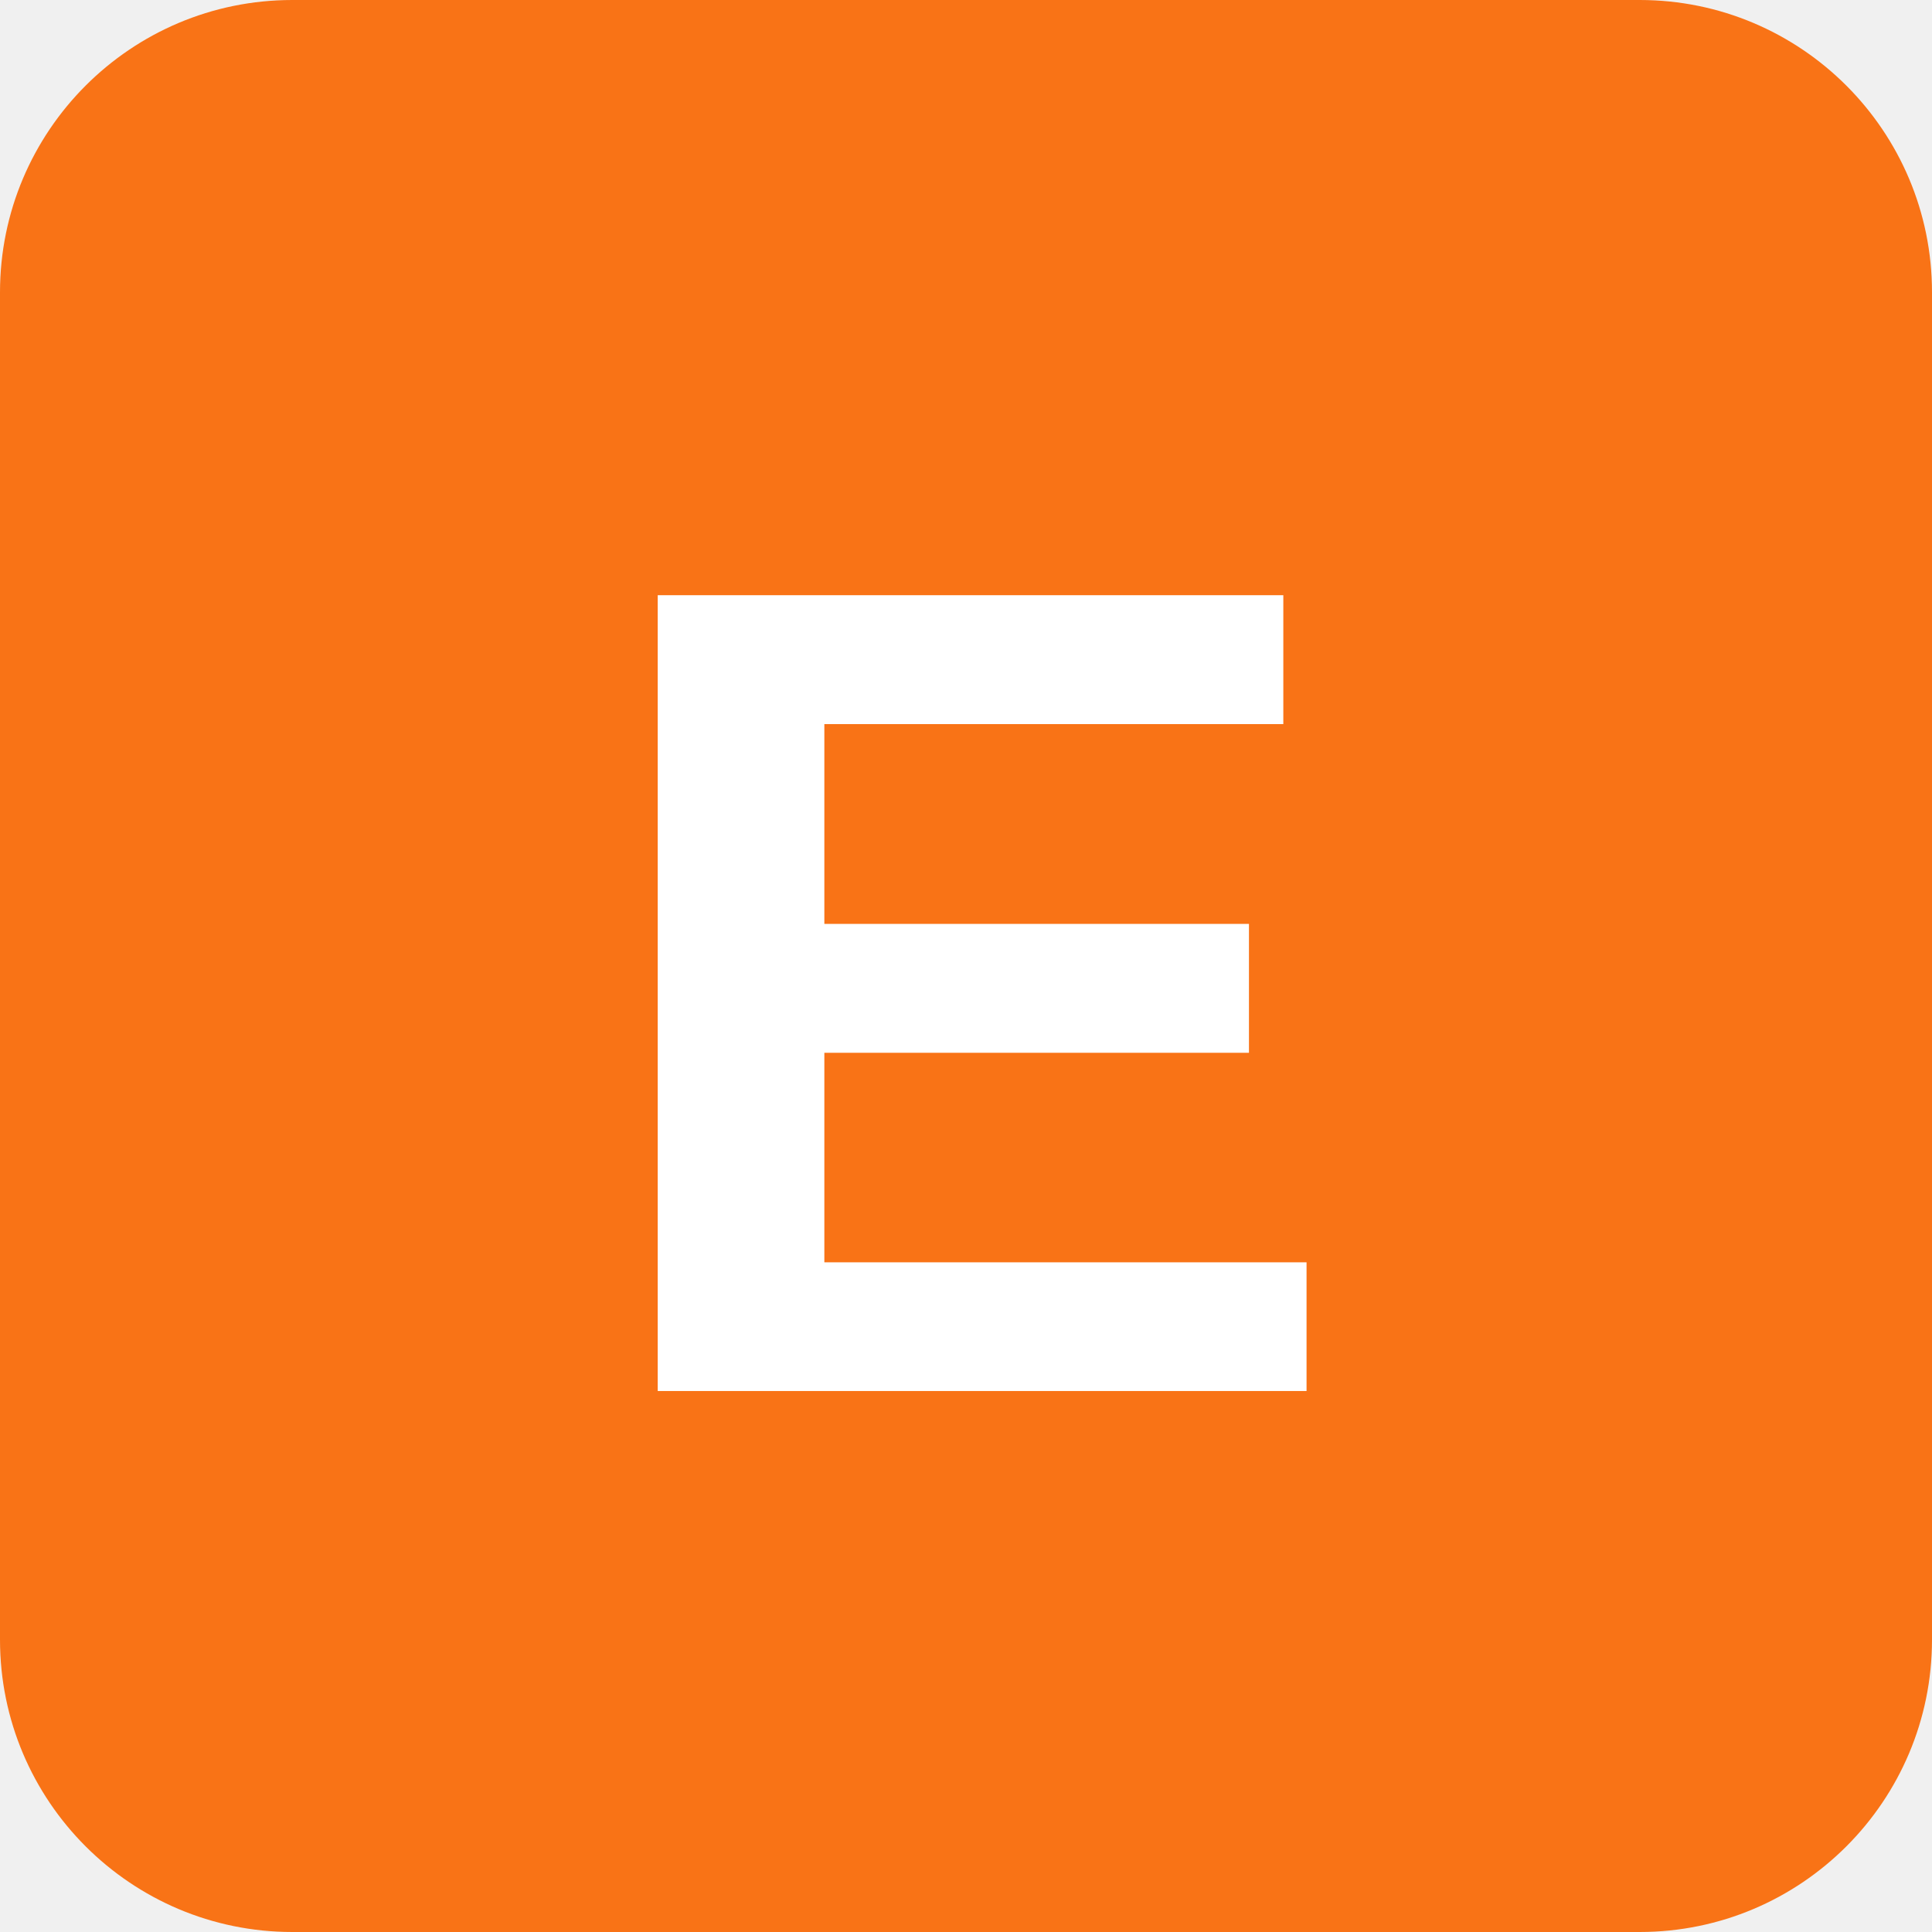
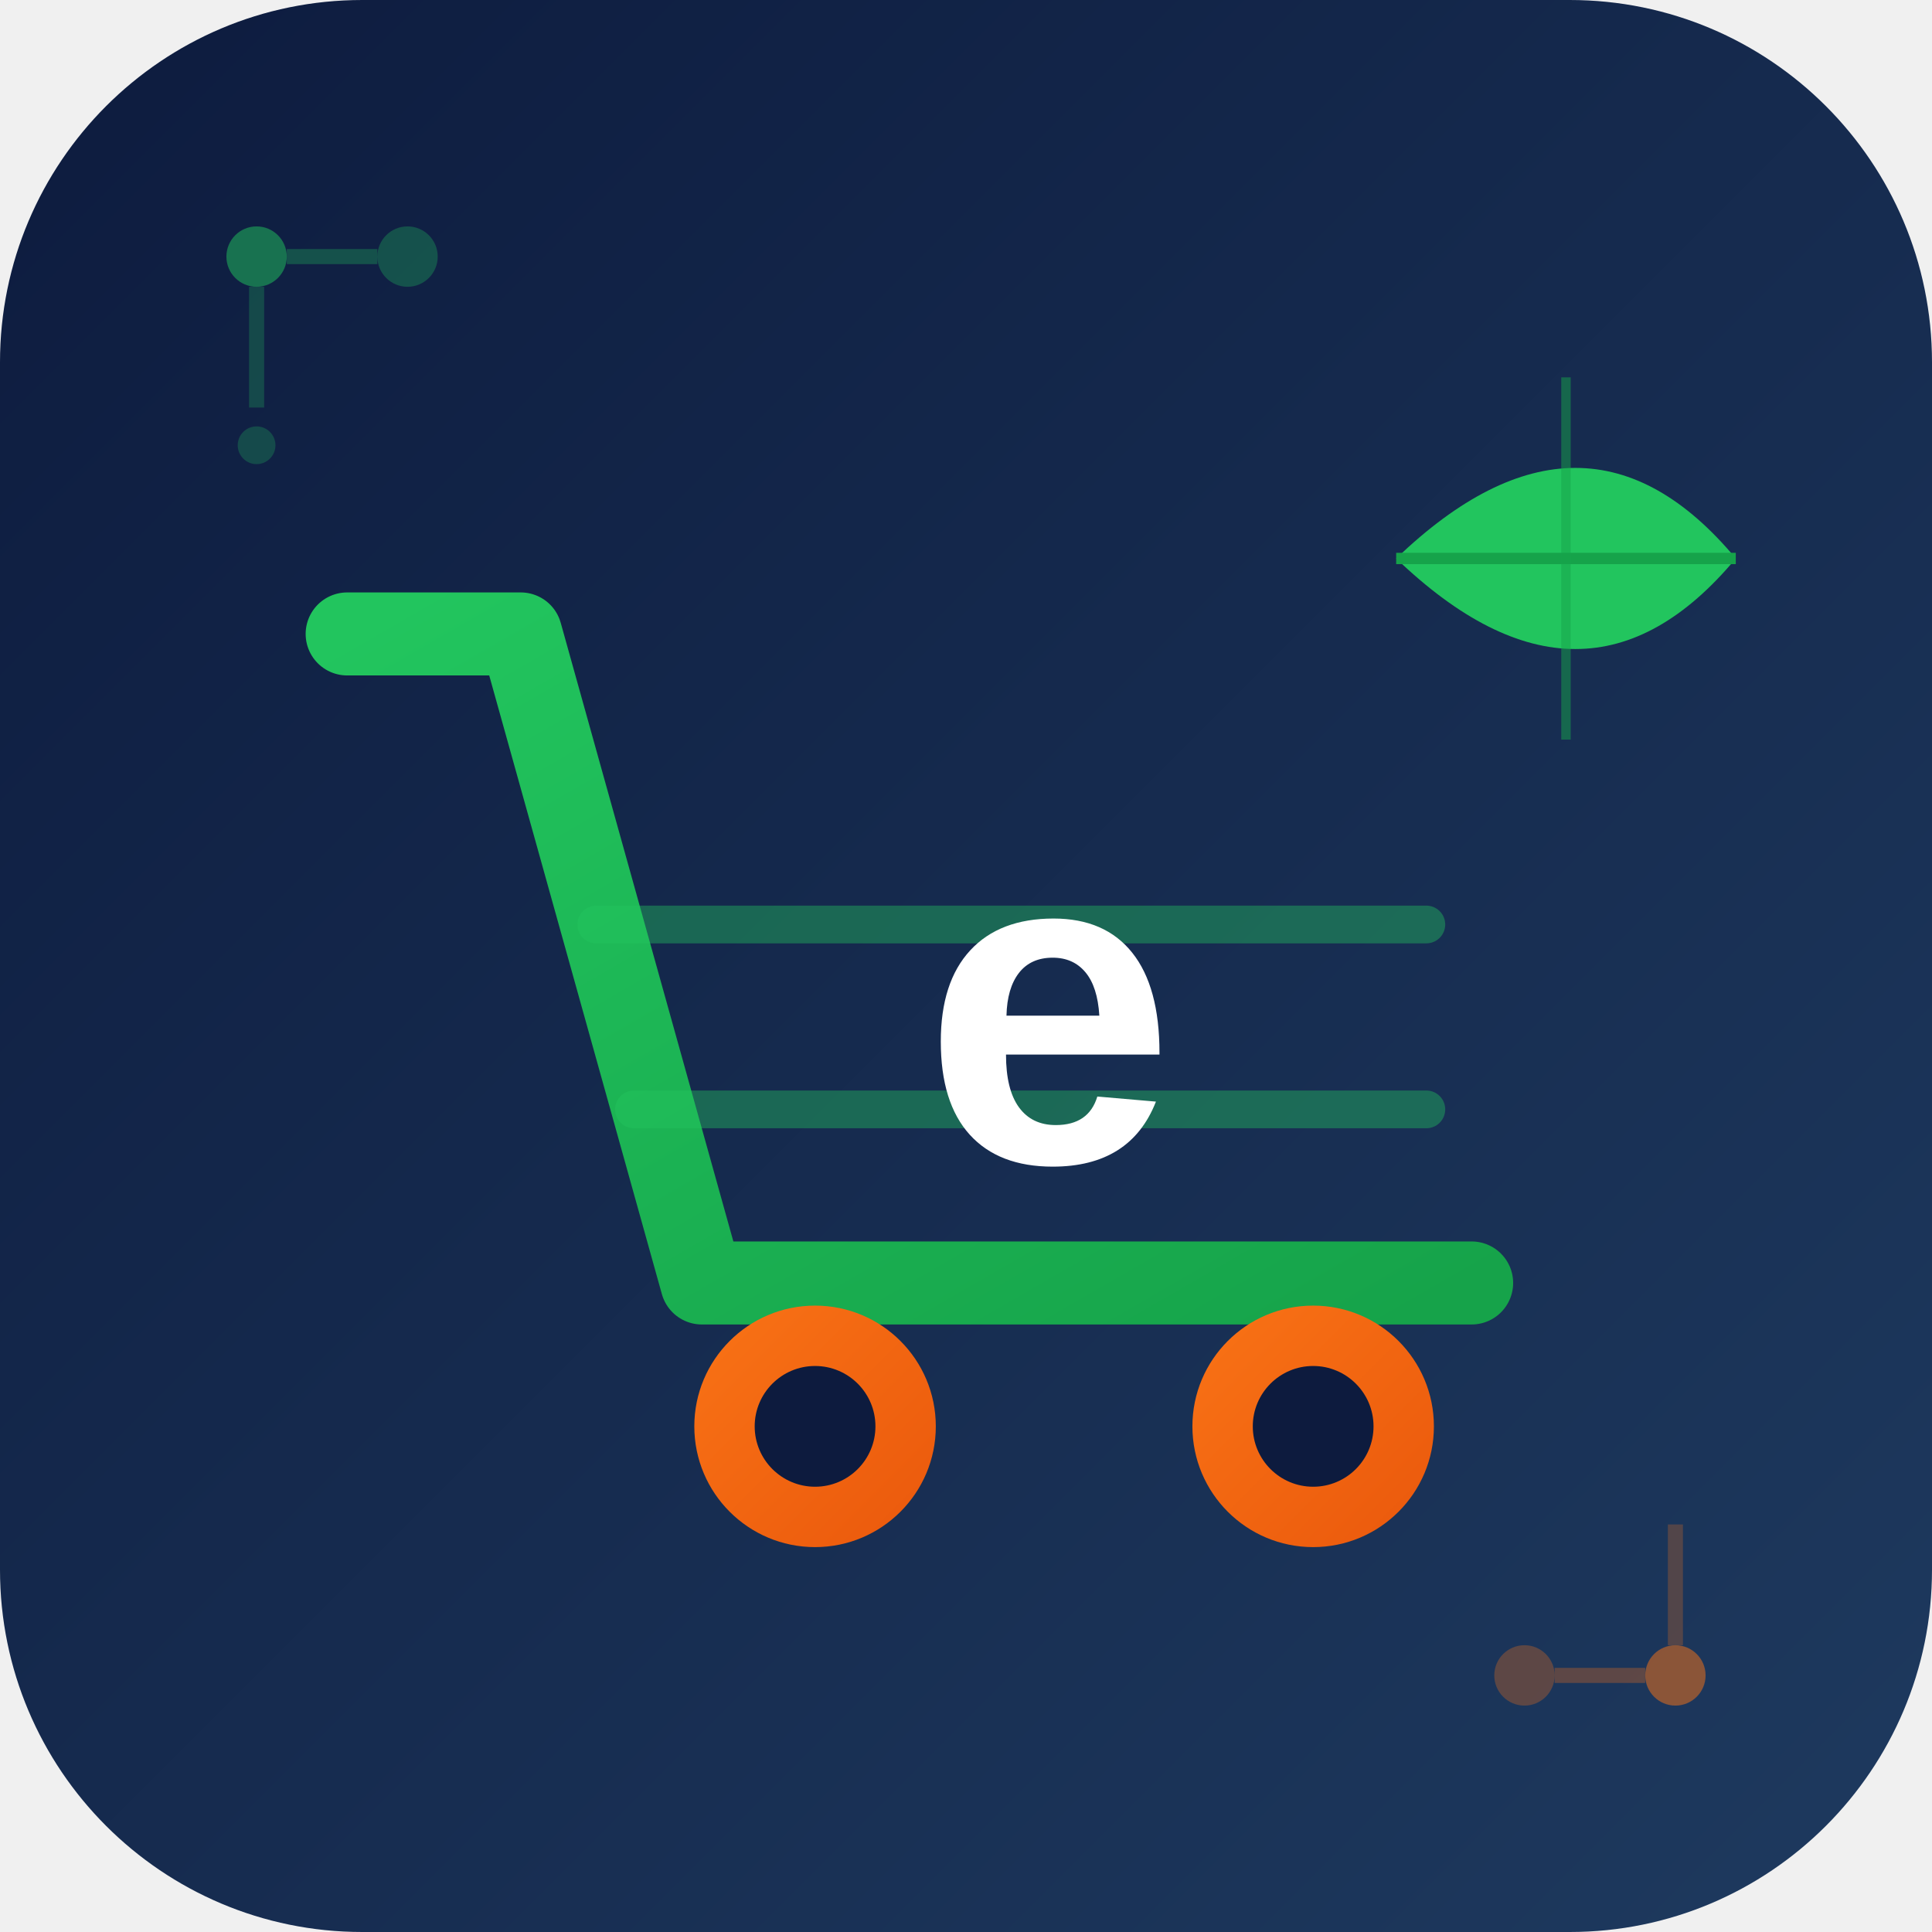
- <svg xmlns="http://www.w3.org/2000/svg" width="152" height="152" viewBox="0 0 152 152">
-   <rect width="152" height="152" rx="23" fill="#f97316" />
-   <text x="76" y="109.44" font-family="Arial,sans-serif" font-weight="bold" font-size="91" fill="white" text-anchor="middle">E</text>
+ <svg xmlns="http://www.w3.org/2000/svg" viewBox="0 0 512 512" role="img" aria-label="Eptomart">
+   <defs>
+     <linearGradient id="bg" x1="0%" y1="0%" x2="100%" y2="100%">
+       <stop offset="0%" stop-color="#0D1B3E" />
+       <stop offset="100%" stop-color="#1E3A5F" />
+     </linearGradient>
+     <linearGradient id="cartG" x1="0%" y1="0%" x2="100%" y2="100%">
+       <stop offset="0%" stop-color="#22C55E" />
+       <stop offset="100%" stop-color="#16A34A" />
+     </linearGradient>
+     <linearGradient id="wheelG" x1="0%" y1="0%" x2="100%" y2="100%">
+       <stop offset="0%" stop-color="#F97316" />
+       <stop offset="100%" stop-color="#EA580C" />
+     </linearGradient>
+   </defs>
+   <rect width="512" height="512" rx="96" ry="96" fill="url(#bg)" />
+   <circle cx="68" cy="68" r="8" fill="#22C55E" opacity="0.5" />
+   <circle cx="108" cy="68" r="8" fill="#22C55E" opacity="0.3" />
+   <line x1="76" y1="68" x2="100" y2="68" stroke="#22C55E" stroke-width="4" opacity="0.3" />
+   <line x1="68" y1="76" x2="68" y2="108" stroke="#22C55E" stroke-width="4" opacity="0.25" />
+   <circle cx="68" cy="118" r="5" fill="#22C55E" opacity="0.25" />
+   <circle cx="444" cy="444" r="8" fill="#F97316" opacity="0.5" />
+   <circle cx="404" cy="444" r="8" fill="#F97316" opacity="0.3" />
+   <line x1="412" y1="444" x2="436" y2="444" stroke="#F97316" stroke-width="4" opacity="0.3" />
+   <line x1="444" y1="404" x2="444" y2="436" stroke="#F97316" stroke-width="4" opacity="0.25" />
+   <polyline points="92,168 138,168 186,340 390,340" stroke="url(#cartG)" stroke-width="22" fill="none" stroke-linecap="round" stroke-linejoin="round" />
+   <line x1="158" y1="245" x2="378" y2="245" stroke="#22C55E" stroke-width="10" opacity="0.4" stroke-linecap="round" />
+   <line x1="168" y1="294" x2="378" y2="294" stroke="#22C55E" stroke-width="10" opacity="0.4" stroke-linecap="round" />
+   <line x1="158" y1="196" x2="400" y2="196" stroke="url(#cartG)" stroke-width="22" stroke-linecap="round" />
+   <circle cx="216" cy="378" r="32" fill="url(#wheelG)" />
+   <circle cx="216" cy="378" r="16" fill="#0D1B3E" />
+   <circle cx="348" cy="378" r="32" fill="url(#wheelG)" />
+   <circle cx="348" cy="378" r="16" fill="#0D1B3E" />
+   <text x="278" y="308" font-family="Arial, Helvetica, sans-serif" font-size="120" font-weight="900" fill="white" text-anchor="middle" dominant-baseline="auto">e</text>
+   <path d="M370 148 Q420 100 460 148 Q420 196 370 148 Z" fill="#22C55E" />
+   <line x1="370" y1="148" x2="460" y2="148" stroke="#16A34A" stroke-width="3" />
+   <line x1="415" y1="100" x2="415" y2="196" stroke="#16A34A" stroke-width="2.5" opacity="0.5" />
</svg>
